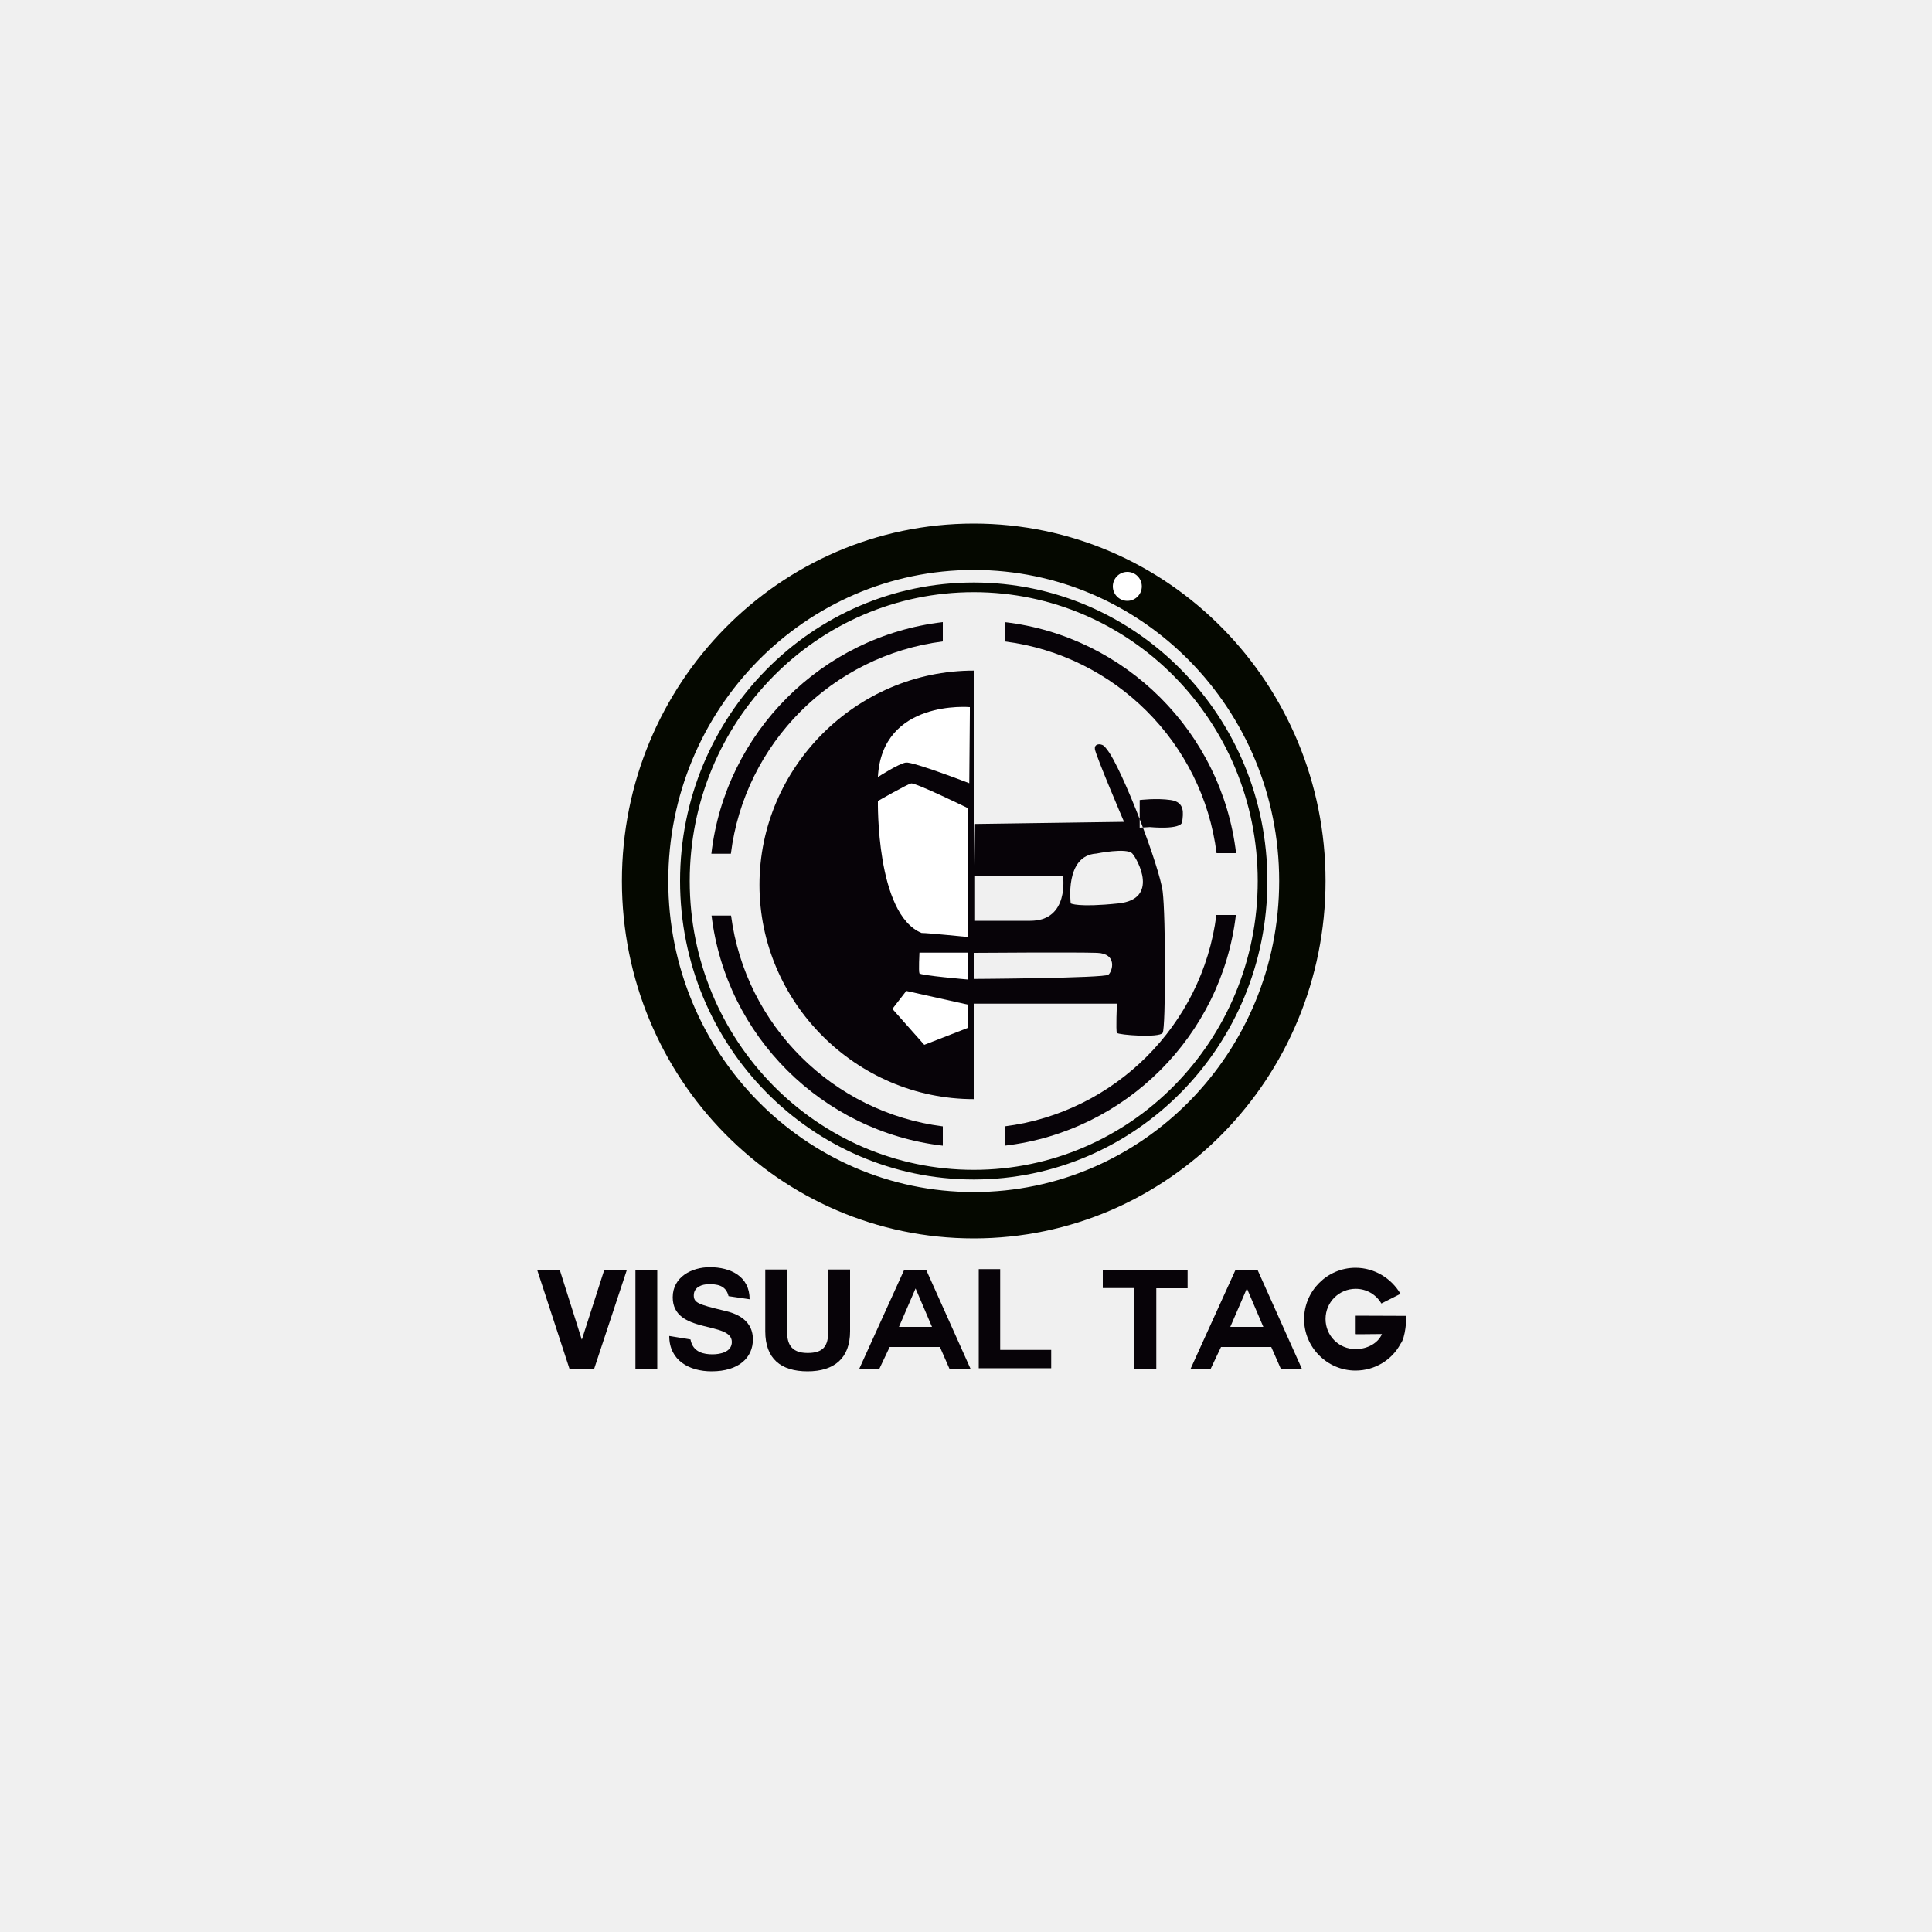
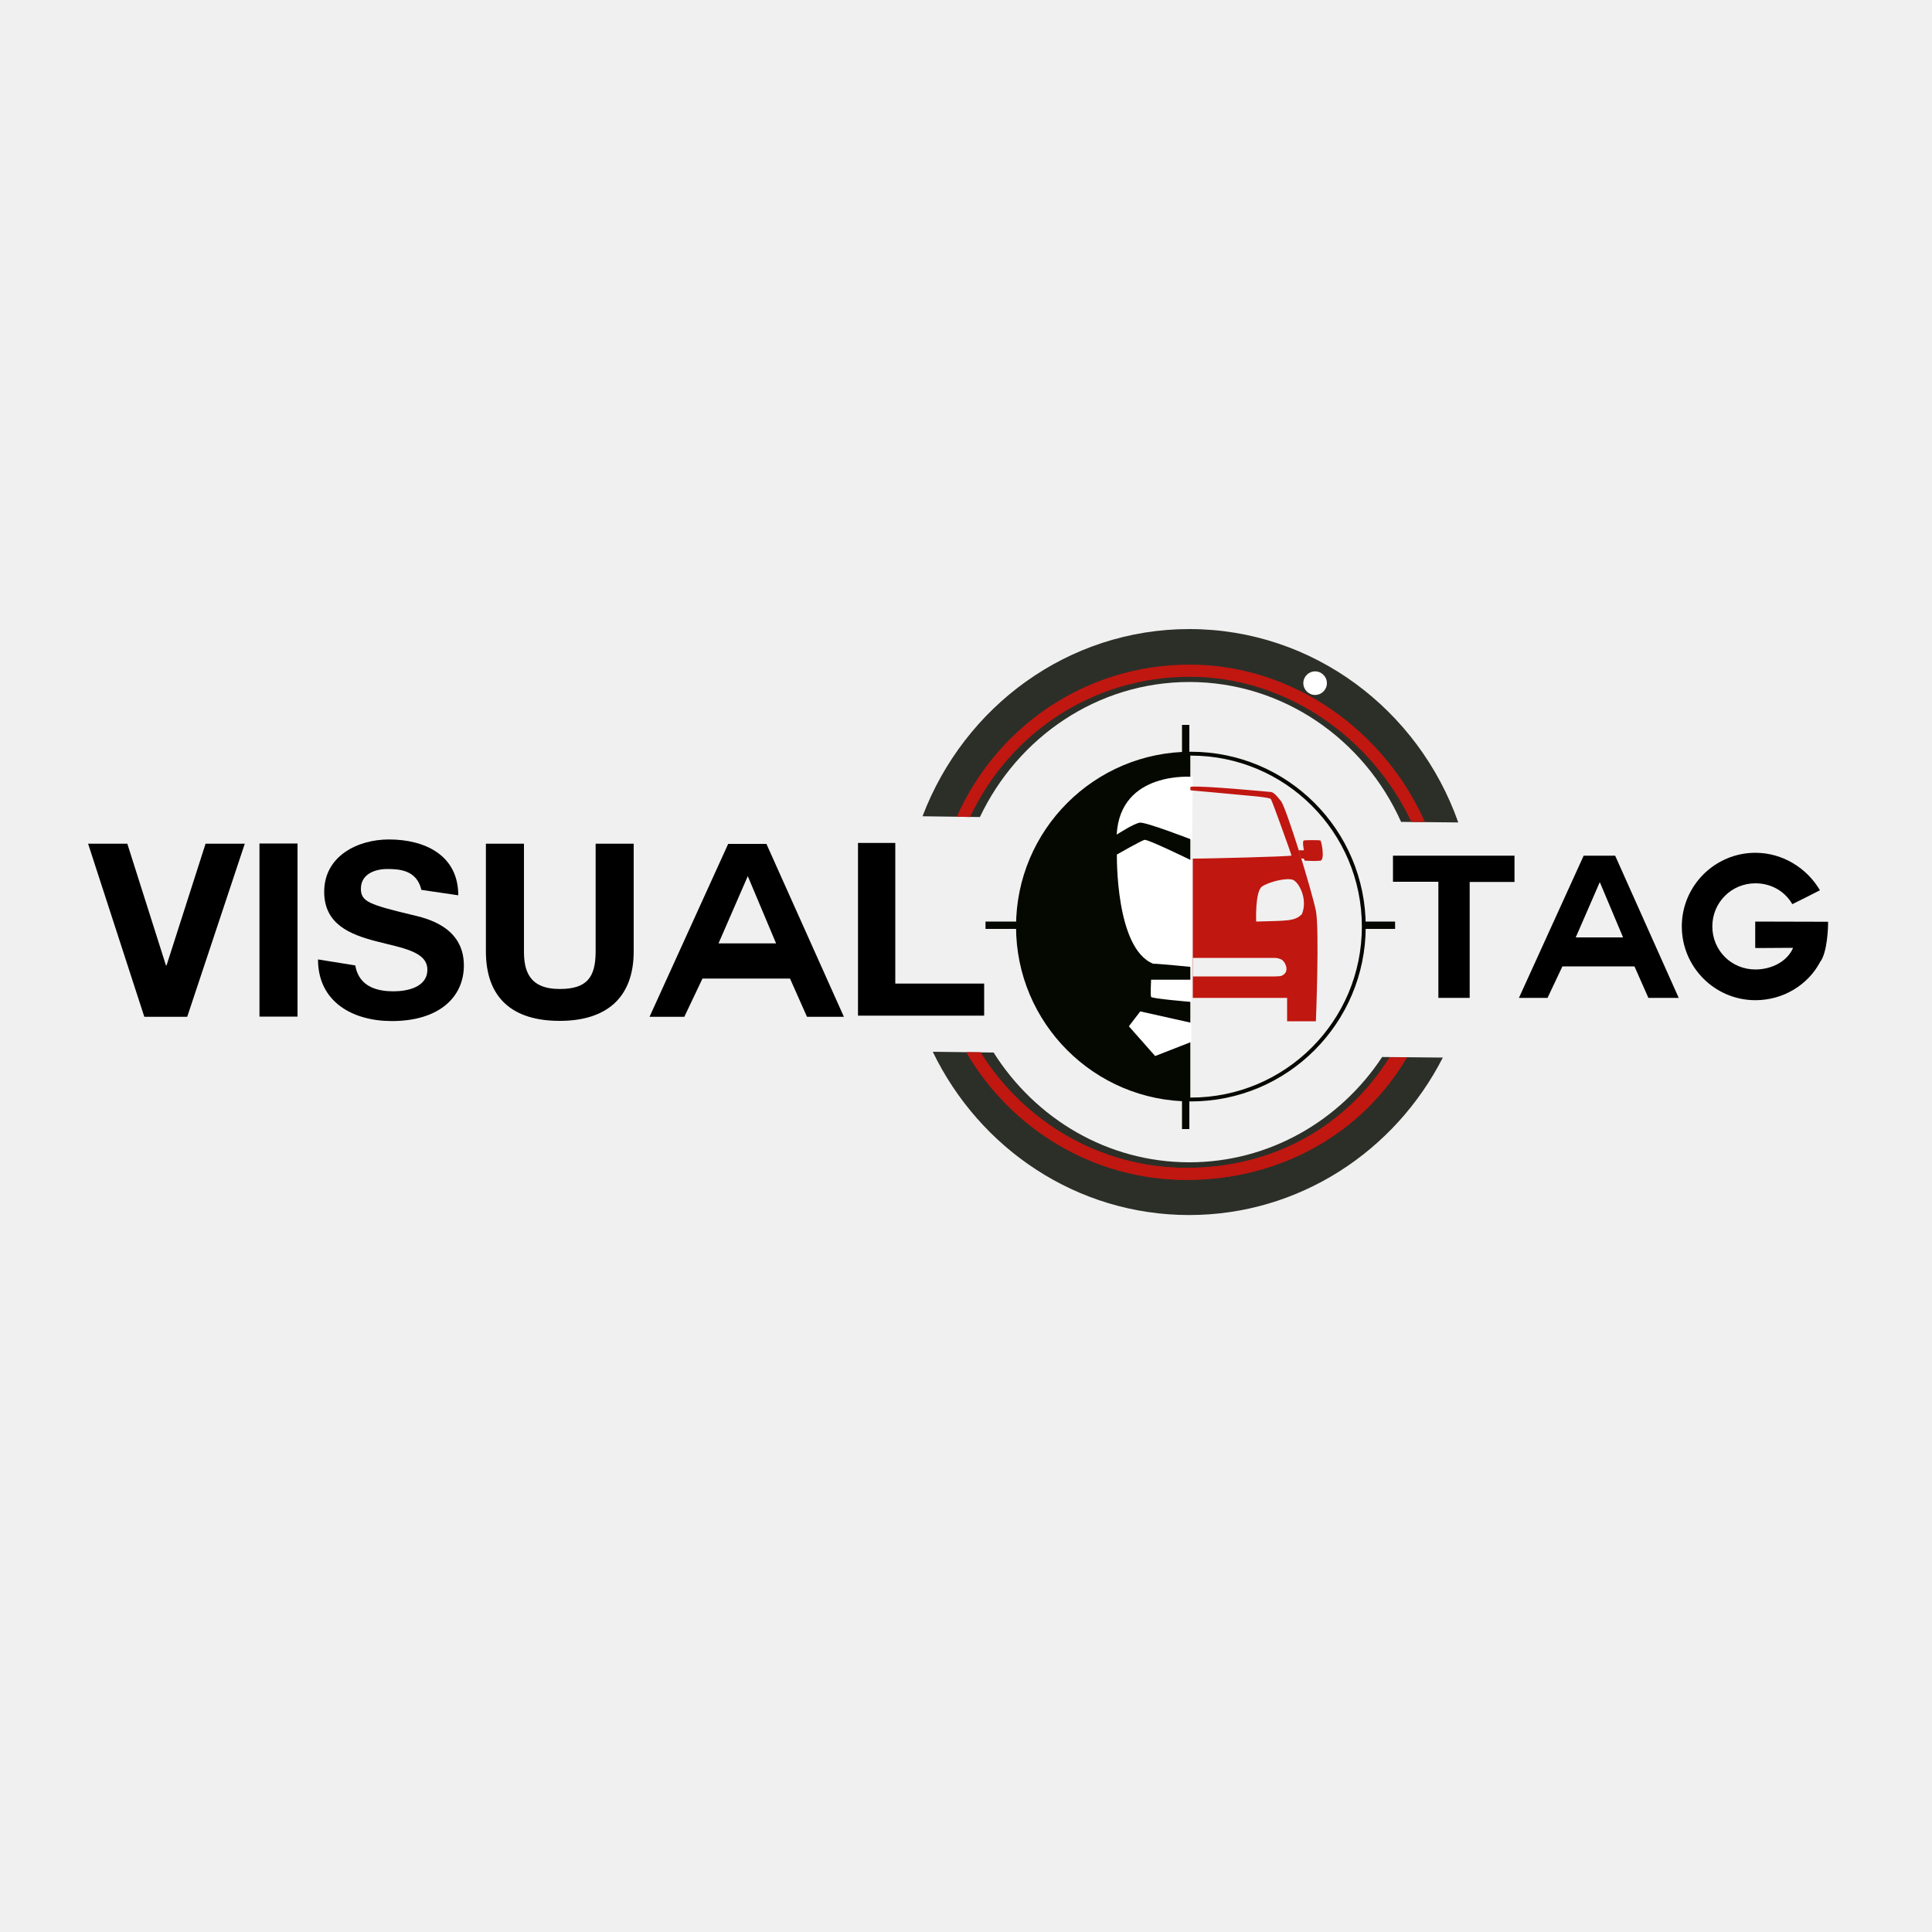
<svg xmlns="http://www.w3.org/2000/svg" version="1.1" id="VisualTag" x="0px" y="0px" viewBox="0 0 1000 1000" style="enable-background:new 0 0 1000 1000;" xml:space="preserve">
  <style type="text/css">
- 	.st0{fill:#070308;}
- 	.st1{fill:#FFFFFF;}
- 	.st2{fill:none;stroke:#050800;stroke-width:24;stroke-miterlimit:10;}
- 	.st3{fill:none;stroke:#050800;stroke-width:5;stroke-miterlimit:10;}
+ 	.st0{fill:none;stroke:#050800;stroke-width:2;stroke-miterlimit:10;}
+ 	.st1{fill:#050800;}
+ 	.st2{opacity:0.83;fill:#050800;}
+ 	.st3{fill:#C01710;}
+ 	.st4{fill:#FFFFFF;}
</style>
-   <path class="st0" d="M378.3,441.9c7.1-57.2,52.5-102.6,109.7-109.9V322c-62.7,7.3-112.6,57.3-119.8,119.9L378.3,441.9z" />
-   <path class="st0" d="M520,332c57.1,7.2,102.5,52.5,109.7,109.6l10.1,0C632.4,379.1,582.6,329.3,520,322V332z" />
-   <path class="st0" d="M488,583c-56.9-7.2-102.2-52.3-109.6-109.1l-10.1,0c7.5,62.3,57.2,111.8,119.7,119.1V583z" />
-   <path class="st0" d="M629.6,473.6C622.4,530.5,577,575.8,520,583V593c62.6-7.3,112.3-57,119.7-119.4L629.6,473.6z" />
-   <g id="Texto">
-     <path class="st0" d="M307.5,708.6h-12.7L278,657.2h11.7l11.4,36.1h0.1l11.6-36.1h11.7L307.5,708.6z" />
-     <path class="st0" d="M328.9,657.2h11.3v51.4h-11.3V657.2z" />
-     <path class="st0" d="M357.4,693.3c1.2,6.8,7.2,7.7,11.4,7.7c4,0,10-1.2,10-6.4c0-10.9-30.6-3.9-30.6-23.1   c0-10.6,9.9-15.6,19.2-15.6c10.7,0,20.6,4.7,20.6,16.6l-10.9-1.6c-1.4-6-6.6-6.2-10.2-6.2c-3.6,0-7.8,1.5-7.8,5.8   c0,3.8,2.4,4.7,15.3,7.8c3.8,0.9,15.3,3.3,15.3,15c0,9.4-7.3,16.5-21.4,16.5c-11.5,0-21.9-5.6-21.9-18.3L357.4,693.3z" />
-     <path class="st0" d="M440,689.1c0,13.9-8.2,20.7-22,20.7c-13.9,0-21.9-6.6-21.9-20.7v-32h11.3v32c0,5.6,1.4,11.2,10.6,11.2   c8.1,0,10.7-3.5,10.7-11.2v-32H440V689.1z" />
-     <path class="st0" d="M444.7,708.6l23.3-51.3h11.4l23,51.3h-10.9l-5-11.4h-26l-5.4,11.4H444.7z M473.9,666.9l-8.6,19.9h17.1   L473.9,666.9L473.9,666.9z" />
-     <path class="st0" d="M506.6,708.2v-51.3h11.1v41.8h26.4v9.5H506.6z" />
-     <path class="st0" d="M587.1,666.7h-16.3v-9.4h43.9v9.5h-16.2v41.8h-11.3V666.7z" />
-     <path class="st0" d="M616.2,708.6l23.3-51.3h11.4l23,51.3h-10.9l-5-11.4h-26l-5.4,11.4H616.2z M645.4,666.9l-8.6,19.9h17.1   L645.4,666.9L645.4,666.9z" />
-     <path class="st0" d="M724.9,695.6c-4.4,8.3-13.3,13.8-23.3,13.8c-14.6,0-26.6-12-26.6-26.6c0-14.6,12-26.6,26.6-26.6   c9.9,0,18.6,5.5,23.3,13.5c-4.5,2.3-4.9,2.5-9.9,5c-2.7-4.6-7.6-7.6-13.3-7.6c-8.6,0-15.6,6.9-15.6,15.6c0,8.7,6.9,15.6,15.6,15.6   c5.8,0,11.5-2.9,13.6-7.8h-1.2c-2.3,0-7.6,0.1-10.4,0.1c-1.4,0-2,0-2-0.1v-9.5c7.3,0,17.4,0.1,26.3,0.1   C727.9,682.7,727.6,692.2,724.9,695.6z" />
+   <g id="VISUAL">
+     <path d="M96.9,526.3H74.7l-29.1-89.6h20.3l20,63h0.3l20.2-63h20.3L96.9,526.3z" />
+     <path d="M134.3,436.6H154v89.6h-19.7V436.6z" />
+     <path d="M183.9,499.7c2,11.8,12.6,13.4,19.8,13.4c6.9,0,17.5-2,17.5-11.2c0-19.1-53.4-6.8-53.4-40.3c0-18.5,17.3-27.1,33.5-27.1   c18.7,0,35.9,8.2,35.9,28.9l-19.1-2.8c-2.4-10.4-11.6-10.8-17.7-10.8c-6.3,0-13.6,2.6-13.6,10.2c0,6.7,4.3,8.2,26.7,13.6   c6.7,1.6,26.6,5.8,26.6,26.1c0,16.4-12.8,28.8-37.3,28.8c-20.1,0-38.2-9.8-38.2-31.9L183.9,499.7z" />
+     <path d="M328,492.4c0,24.2-14.3,36-38.3,36c-24.2,0-38.2-11.6-38.2-36v-55.7h19.7v55.7c0,9.8,2.5,19.5,18.5,19.5   c14.1,0,18.6-6,18.6-19.5v-55.7H328V492.4z" />
+     <path d="M336.2,526.3l40.7-89.5h19.8l40.1,89.5h-19.1l-8.8-19.8h-45.3l-9.4,19.8H336.2z M387,453.6l-15.1,34.7h29.8l-14.6-34.7H387   z" />
+     <path d="M444.1,525.7v-89.4h19.3v72.8h46v16.6H444.1z" />
  </g>
-   <path id="medio_circulo" class="st0" d="M504,458v110.9c-60.8,0-110.9-50.1-110.9-110.9S443.2,347.1,504,347.1V458z" />
-   <path id="Persona" class="st1" d="M501,520v5v7l-22.6,8.8l-16.5-18.6l7.2-9.3L501,520z M454.4,414.6c0,0-1.1,58.6,22.6,68.3  c3.4,0,24,2.1,24,2.1v-10v-10v-16v-22l0.2-8.6c0,0-27.4-13.4-29.6-12.9C469.4,406,454.4,414.6,454.4,414.6z M502,366  c0,0-45.5-4.1-47.6,36.2c0,0,10.8-7,14.5-7.5c3.8-0.5,32.8,10.7,32.8,10.7L502,369V366z M475.9,493.1c0,0-0.5,9.6,0,10.7  c0.5,1.1,25.1,3.2,25.1,3.2v-13.9H475.9z" />
-   <path id="carro" class="st0" d="M504.3,426.5l77.5-1.1c0,0-14.5-33.9-15.1-37.7c-0.3-2.4,2-2.9,3.9-2.1c1,0.4,2.2,2.1,2.2,2.1  c4,4.8,11.2,21,17.5,37.3c5.8,15.1,10.7,30.2,11.5,36.4c1.6,12.9,1.6,70.5,0,73.2c-1.6,2.7-23.1,1.1-23.7,0s0-15.1,0-15.1h-75.1  L504.3,426.5z M504,506.7c0,0,67.6-0.4,69.7-2.2c2.1-1.7,4.8-10.9-5.8-11.3c-10.6-0.4-63.9,0-63.9,0V506.7z M504.3,476.6  c0,0,8.6,0,29,0c20.4,0,16.9-23.3,16.9-23.3h-45.9V476.6z M554.2,467.6c0,0,3.6,2.2,24.7,0c21.2-2.2,10-22.6,7.2-25.8  c-2.9-3.2-18.6,0-18.6,0C550.9,442.8,554.2,467.6,554.2,467.6z M595.2,428.1c0,0,16.1,1.6,16.7-2.7c0.5-4.3,1.6-10.2-5.9-11.3  c-7.5-1.1-16.1,0-16.1,0v14.3L595.2,428.1z" />
-   <ellipse id="Trazo_exterior" class="st2" cx="504" cy="456" rx="170.1" ry="173" />
-   <ellipse id="circulo_negro" class="st3" cx="504" cy="456" rx="149.5" ry="152" />
-   <circle id="circulo_blanco" class="st1" cx="583.5" cy="303.5" r="7.5" />
+   <g id="TAG">
+     <path d="M744.5,456.4H721v-13.5h62.9v13.6h-23.2v60h-16.2V456.4z" />
+     <path d="M786.2,516.5l33.5-73.6h16.3l32.9,73.6h-15.7l-7.2-16.3h-37.3l-7.7,16.3H786.2z M828,456.7l-12.4,28.5h24.5l-12-28.5H828z" />
+     <path d="M942.1,497.9c-6.3,11.9-19.1,19.8-33.5,19.8c-21,0-38.1-17.1-38.1-38.2c0-21,17.1-38.1,38.1-38.1c14.2,0,26.7,8,33.4,19.4   c-6.5,3.3-7,3.6-14.3,7.2c-3.8-6.6-10.8-10.8-19.1-10.8c-12.4,0-22.3,9.9-22.3,22.3c0,12.5,9.9,22.3,22.3,22.3   c8.3,0,16.5-4.1,19.5-11.2h-1.7c-3.3,0-10.8,0.1-15,0.1c-2,0-2.9,0-2.9-0.1v-13.6c10.4,0,25,0.1,37.7,0.1   C946.3,479.3,945.9,493,942.1,497.9z" />
+   </g>
+   <circle class="st0" cx="616.4" cy="479.6" r="89.5" />
+   <rect x="510.1" y="477" class="st1" width="16.2" height="3.8" />
+   <rect x="705.9" y="477" class="st1" width="16.2" height="3.8" />
+   <rect x="606.4" y="380.6" transform="matrix(-1.836970e-16 1 -1 -1.836970e-16 996.2071 -231.1974)" class="st1" width="14.7" height="3.8" />
+   <rect x="606.4" y="575.2" transform="matrix(-1.836970e-16 1 -1 -1.836970e-16 1190.808 -36.7003)" class="st1" width="14.7" height="3.8" />
+   <path class="st2" d="M507.2,422.9C526.8,381.6,568,353,615.6,353c48.5,0,90.5,29.7,109.6,72.4l29.6,0.3  c-20.6-58.4-75.2-100.1-139.2-100.1c-62.9,0-116.6,40.2-138.1,96.9L507.2,422.9z" />
+   <path class="st2" d="M715.4,547.1c-21.7,32.9-58.4,54.5-99.8,54.5c-42.4,0-79.7-22.6-101.3-56.8l-31.5-0.4  c24.2,50.1,74.5,84.5,132.7,84.5c57,0,106.6-33.1,131.3-81.5L715.4,547.1z" />
+   <path class="st3" d="M502.1,422.9c20.3-43.3,63.4-72.6,113.7-72.6c50.3,0,94.4,31.9,114.7,75.1l2.7,0h4.3  c-20.7-46.8-67.9-81.4-121.7-81.4S516,376,495.2,422.8l3.1,0L502.1,422.9z" />
+   <path class="st3" d="M719.3,547.2c-22.4,35.9-60.3,57.3-105.1,57.3s-84.3-23.9-106.7-59.8h-7.3c23.1,39.5,65.5,66,114,66  s90.9-24,114-63.4l-4.2,0L719.3,547.2z" />
+   <path class="st3" d="M719.3,547.2c-22.4,35.9-60.3,57.3-105.1,57.3s-84.3-23.9-106.7-59.8h-7.3c23.1,39.5,65.5,66,114,66  s90.9-24,114-63.4l-4.2,0L719.3,547.2z" />
+   <path class="st1" d="M616.1,479.9v89.8c-49.3,0-89.8-40.5-89.8-89.8s40.5-89.8,89.8-89.8V479.9z" />
+   <path id="Persona" class="st4" d="M616.6,529.4v4.1v5.8l-18.7,7.3l-13.6-15.4l5.9-7.7L616.6,529.4z M578.1,442.3  c0,0-0.9,48.5,18.7,56.5c2.8,0,19.9,1.7,19.9,1.7v-8.3v-8.3v-13.2v-18.2l0.1-7.1c0,0-22.7-11.1-24.4-10.7  C590.5,435.2,578.1,442.3,578.1,442.3z M617.4,402.1c0,0-37.6-3.4-39.4,29.9c0,0,8.9-5.8,12-6.2c3.1-0.4,27.1,8.9,27.1,8.9l0.2-30.1  V402.1z M595.8,507.2c0,0-0.4,7.9,0,8.8c0.4,0.9,20.8,2.6,20.8,2.6v-11.5H595.8z" />
+   <path id="carro" class="st3" d="M617.4,444.4c0,0,0,0,2.7,0s48.5-1,48.4-1.6c-0.1-0.5-10-28.3-10.7-29.2s-9.8-1.6-14.1-2  c-4.2-0.4-26.6-2.5-27.2-2.5c-0.6,0-0.5-1.9,0-1.9c6.4-0.6,40.9,2.7,40.9,2.7c1.6,0,2.8,1.2,5.6,4.7c1.4,1.7,5.3,13.1,9.2,25.4  c4,12.8,7.9,26.5,8.9,31.4c1.9,9.6,0,57.2,0,57.2h-14.9v-12.1h-48.8v-9.2L617.4,444.4z M673.9,473.1c3.1-7.8-1.6-16.5-4.7-17.7  c-3.1-1.2-12.1,0.9-15.9,3.4s-3.1,18.2-3.1,18.2C665.8,476.5,670.2,477,673.9,473.1z M617.3,495.8l0,9.6c0,0,28.9,0,42.6,0  c1.2-0.1,2.8,0,3.6-0.4c4-1.9,2.1-6.3,0.5-7.8c-1.4-1.3-4-1.4-4-1.4H617.3z M672.2,440.1l1.3,4.3l1.4,0c0,0,0.1,1.1,0.7,1.1  s5.3,0.3,7.8,0s0.6-10.3,0-10.5s-7.5-0.2-8.5,0c-1,0.2,0,5.1,0,5.1L672.2,440.1z" />
+   <circle class="st4" cx="680.7" cy="353.6" r="6.1" />
</svg>
